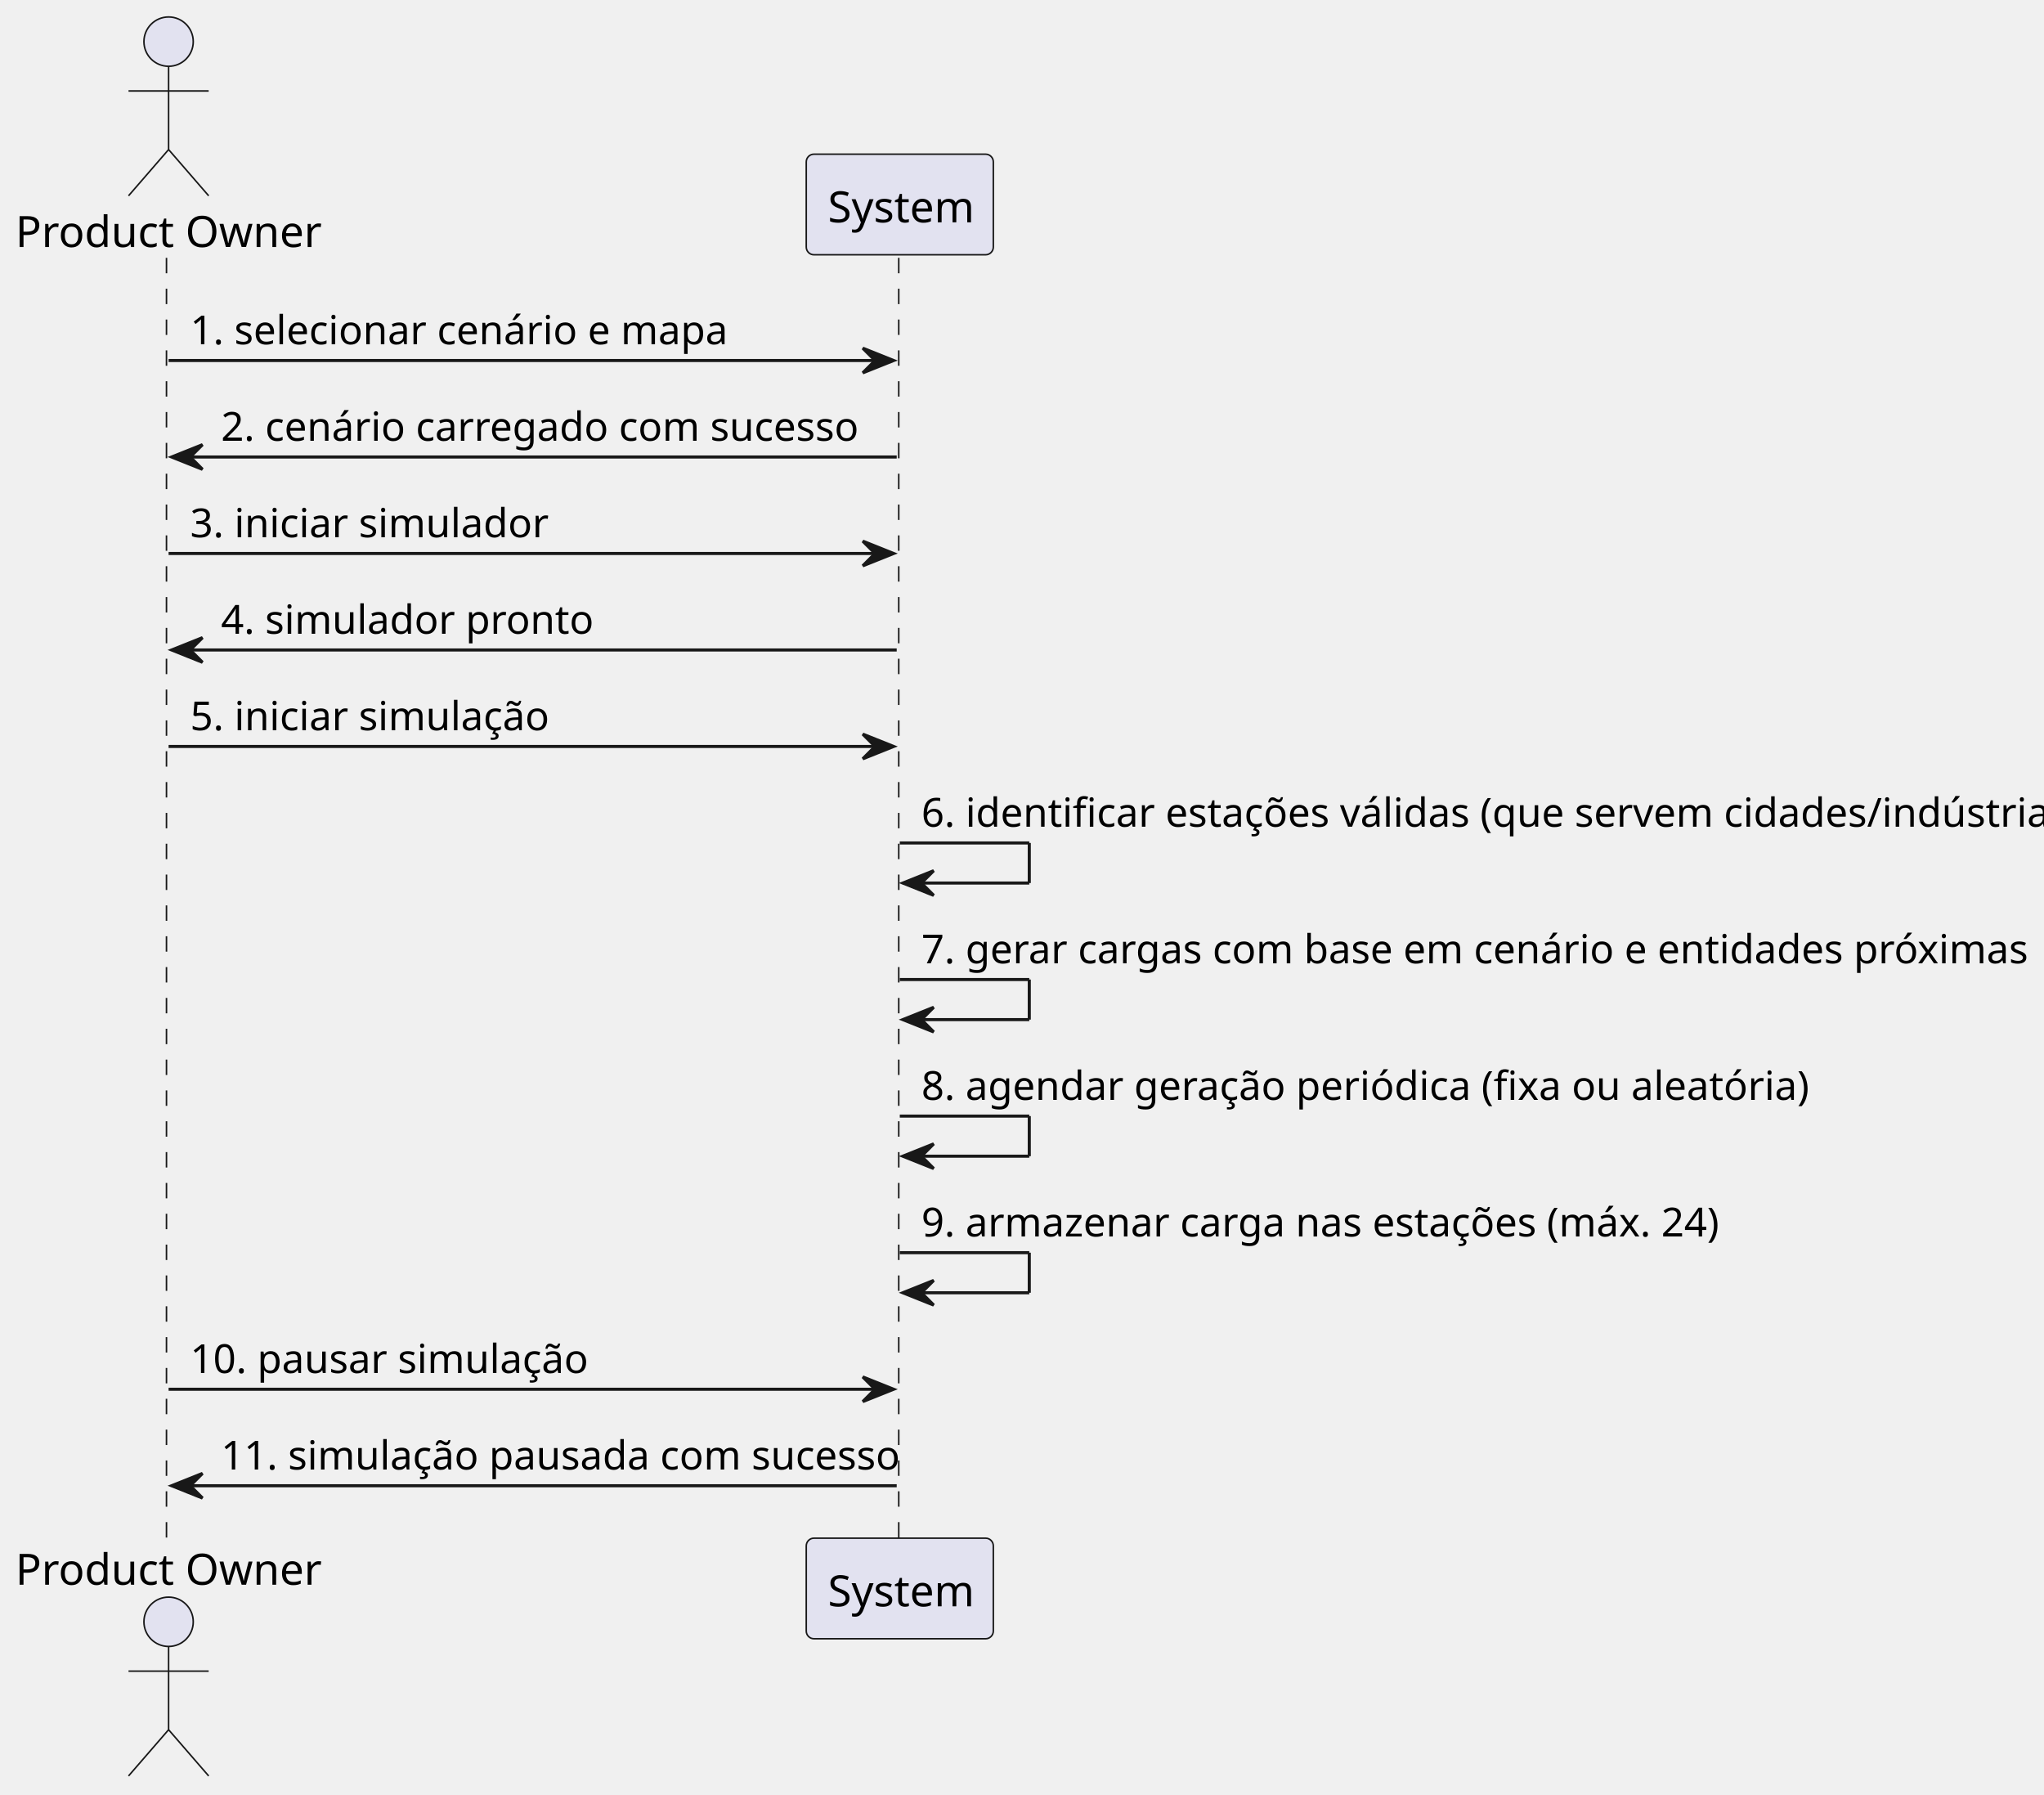
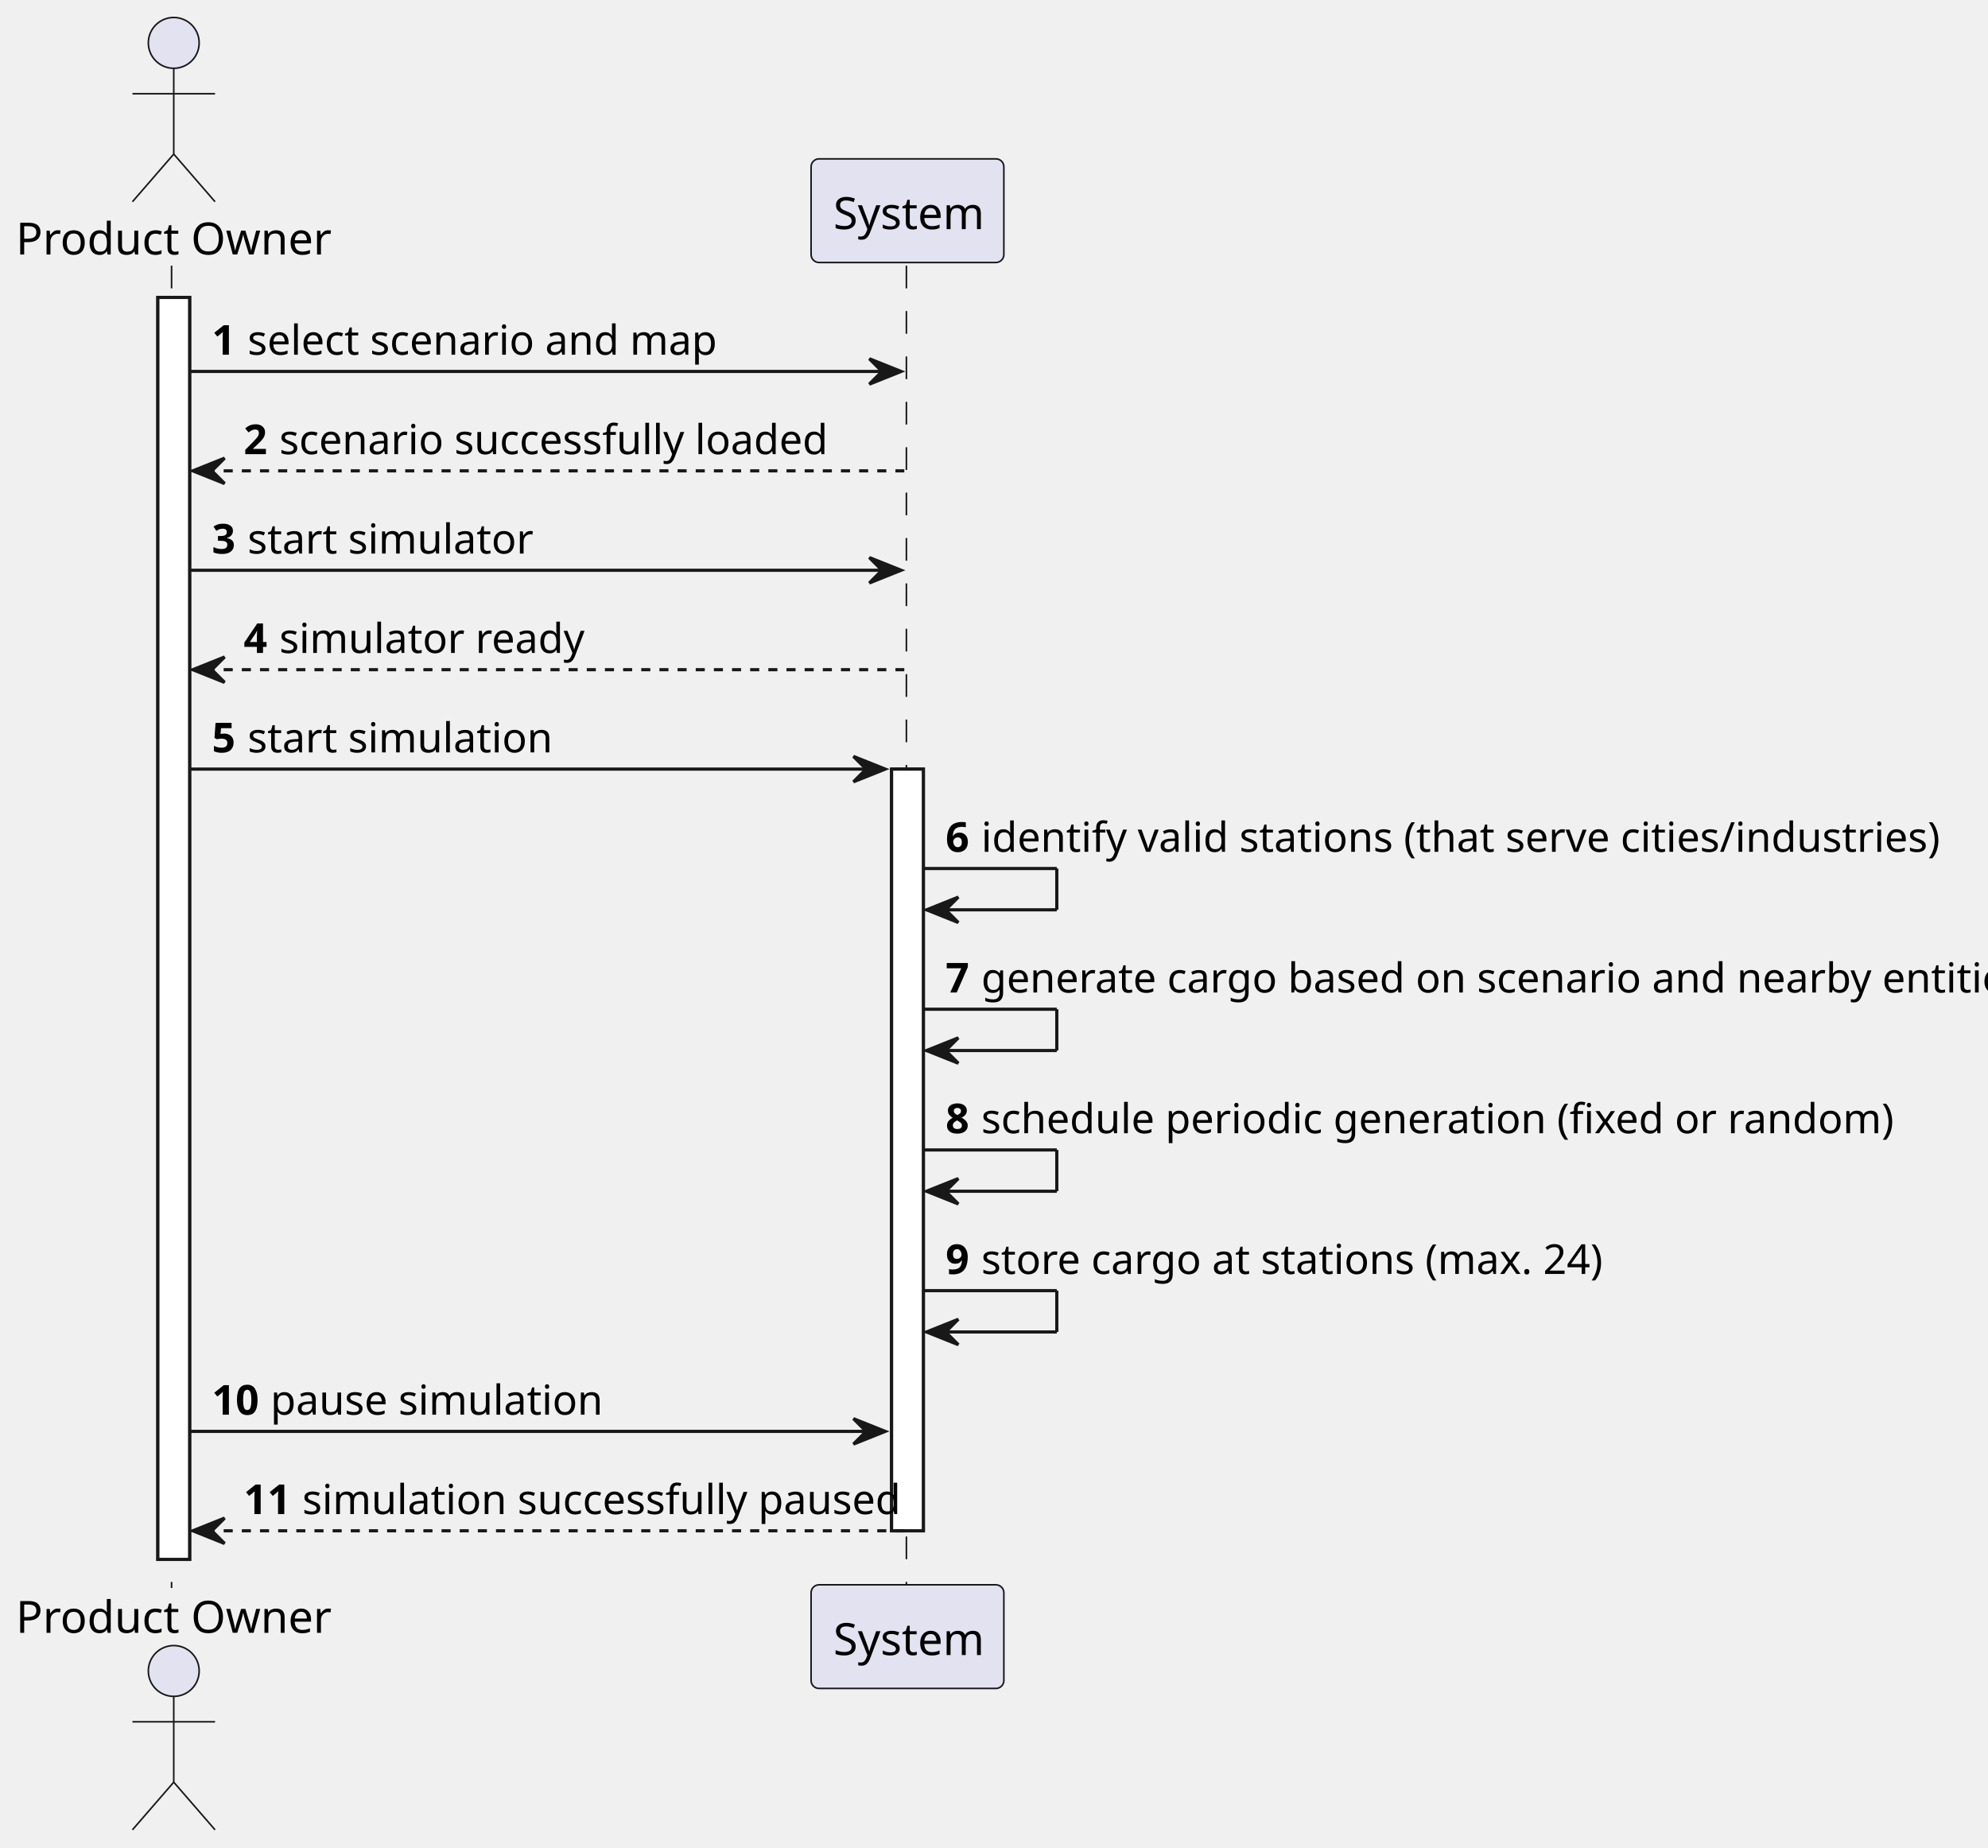
- <svg xmlns="http://www.w3.org/2000/svg" contentStyleType="text/css" height="582px" preserveAspectRatio="none" style="width:663px;height:582px;background:#FFFFFF;" version="1.1" viewBox="0 0 663 582" width="663px" zoomAndPan="magnify">
+ <svg xmlns="http://www.w3.org/2000/svg" contentStyleType="text/css" height="407.4px" preserveAspectRatio="none" style="width:438px;height:407px;background:#FFFFFF;" version="1.1" viewBox="0 0 438 407" width="438.2px" zoomAndPan="magnify">
  <defs />
  <g>
-     <line style="stroke:#181818;stroke-width:0.5;stroke-dasharray:5.0,5.0;" x1="54" x2="54" y1="83.621" y2="499.822" />
-     <line style="stroke:#181818;stroke-width:0.5;stroke-dasharray:5.0,5.0;" x1="291.522" x2="291.522" y1="83.621" y2="499.822" />
-     <text fill="#000000" font-family="sans-serif" font-size="14" lengthAdjust="spacing" textLength="93.372" x="5" y="80.107">Product Owner</text>
-     <ellipse cx="54.686" cy="13.5" fill="#E2E2F0" rx="8" ry="8" style="stroke:#181818;stroke-width:0.5;" />
-     <path d="M54.686,21.5 L54.686,48.5 M41.686,29.5 L67.686,29.5 M54.686,48.5 L41.686,63.5 M54.686,48.5 L67.686,63.5 " fill="none" style="stroke:#181818;stroke-width:0.5;" />
-     <text fill="#000000" font-family="sans-serif" font-size="14" lengthAdjust="spacing" textLength="93.372" x="5" y="513.93">Product Owner</text>
-     <ellipse cx="54.686" cy="525.943" fill="#E2E2F0" rx="8" ry="8" style="stroke:#181818;stroke-width:0.5;" />
-     <path d="M54.686,533.943 L54.686,560.943 M41.686,541.943 L67.686,541.943 M54.686,560.943 L41.686,575.943 M54.686,560.943 L67.686,575.943 " fill="none" style="stroke:#181818;stroke-width:0.5;" />
-     <rect fill="#E2E2F0" height="32.621" rx="2.5" ry="2.5" style="stroke:#181818;stroke-width:0.5;" width="60.676" x="261.522" y="50" />
-     <text fill="#000000" font-family="sans-serif" font-size="14" lengthAdjust="spacing" textLength="46.676" x="268.522" y="72.107">System</text>
-     <rect fill="#E2E2F0" height="32.621" rx="2.5" ry="2.5" style="stroke:#181818;stroke-width:0.5;" width="60.676" x="261.522" y="498.822" />
-     <text fill="#000000" font-family="sans-serif" font-size="14" lengthAdjust="spacing" textLength="46.676" x="268.522" y="520.93">System</text>
-     <polygon fill="#181818" points="279.859,112.912,289.859,116.912,279.859,120.912,283.859,116.912" style="stroke:#181818;stroke-width:1.0;" />
-     <line style="stroke:#181818;stroke-width:1.0;" x1="54.686" x2="285.859" y1="116.912" y2="116.912" />
-     <text fill="#000000" font-family="sans-serif" font-size="13" lengthAdjust="spacing" textLength="166.931" x="61.686" y="111.649">1. selecionar cenário e mapa</text>
-     <polygon fill="#181818" points="65.686,144.203,55.686,148.203,65.686,152.203,61.686,148.203" style="stroke:#181818;stroke-width:1.0;" />
-     <line style="stroke:#181818;stroke-width:1.0;" x1="59.686" x2="290.859" y1="148.203" y2="148.203" />
-     <text fill="#000000" font-family="sans-serif" font-size="13" lengthAdjust="spacing" textLength="198.713" x="71.686" y="142.94">2. cenário carregado com sucesso</text>
-     <polygon fill="#181818" points="279.859,175.494,289.859,179.494,279.859,183.494,283.859,179.494" style="stroke:#181818;stroke-width:1.0;" />
-     <line style="stroke:#181818;stroke-width:1.0;" x1="54.686" x2="285.859" y1="179.494" y2="179.494" />
-     <text fill="#000000" font-family="sans-serif" font-size="13" lengthAdjust="spacing" textLength="108.374" x="61.686" y="174.231">3. iniciar simulador</text>
-     <polygon fill="#181818" points="65.686,206.785,55.686,210.785,65.686,214.785,61.686,210.785" style="stroke:#181818;stroke-width:1.0;" />
-     <line style="stroke:#181818;stroke-width:1.0;" x1="59.686" x2="290.859" y1="210.785" y2="210.785" />
-     <text fill="#000000" font-family="sans-serif" font-size="13" lengthAdjust="spacing" textLength="111.281" x="71.686" y="205.523">4. simulador pronto</text>
-     <polygon fill="#181818" points="279.859,238.076,289.859,242.076,279.859,246.076,283.859,242.076" style="stroke:#181818;stroke-width:1.0;" />
-     <line style="stroke:#181818;stroke-width:1.0;" x1="54.686" x2="285.859" y1="242.076" y2="242.076" />
-     <text fill="#000000" font-family="sans-serif" font-size="13" lengthAdjust="spacing" textLength="110.544" x="61.686" y="236.814">5. iniciar simulação</text>
-     <line style="stroke:#181818;stroke-width:1.0;" x1="291.859" x2="333.859" y1="273.367" y2="273.367" />
-     <line style="stroke:#181818;stroke-width:1.0;" x1="333.859" x2="333.859" y1="273.367" y2="286.367" />
-     <line style="stroke:#181818;stroke-width:1.0;" x1="292.859" x2="333.859" y1="286.367" y2="286.367" />
-     <polygon fill="#181818" points="302.859,282.367,292.859,286.367,302.859,290.367,298.859,286.367" style="stroke:#181818;stroke-width:1.0;" />
-     <text fill="#000000" font-family="sans-serif" font-size="13" lengthAdjust="spacing" textLength="357.671" x="298.859" y="268.104">6. identificar estações válidas (que servem cidades/indústrias)</text>
-     <line style="stroke:#181818;stroke-width:1.0;" x1="291.859" x2="333.859" y1="317.658" y2="317.658" />
-     <line style="stroke:#181818;stroke-width:1.0;" x1="333.859" x2="333.859" y1="317.658" y2="330.658" />
-     <line style="stroke:#181818;stroke-width:1.0;" x1="292.859" x2="333.859" y1="330.658" y2="330.658" />
-     <polygon fill="#181818" points="302.859,326.658,292.859,330.658,302.859,334.658,298.859,330.658" style="stroke:#181818;stroke-width:1.0;" />
-     <text fill="#000000" font-family="sans-serif" font-size="13" lengthAdjust="spacing" textLength="342.507" x="298.859" y="312.396">7. gerar cargas com base em cenário e entidades próximas</text>
-     <line style="stroke:#181818;stroke-width:1.0;" x1="291.859" x2="333.859" y1="361.949" y2="361.949" />
-     <line style="stroke:#181818;stroke-width:1.0;" x1="333.859" x2="333.859" y1="361.949" y2="374.949" />
-     <line style="stroke:#181818;stroke-width:1.0;" x1="292.859" x2="333.859" y1="374.949" y2="374.949" />
-     <polygon fill="#181818" points="302.859,370.949,292.859,374.949,302.859,378.949,298.859,374.949" style="stroke:#181818;stroke-width:1.0;" />
-     <text fill="#000000" font-family="sans-serif" font-size="13" lengthAdjust="spacing" textLength="273.171" x="298.859" y="356.687">8. agendar geração periódica (fixa ou aleatória)</text>
-     <line style="stroke:#181818;stroke-width:1.0;" x1="291.859" x2="333.859" y1="406.24" y2="406.24" />
-     <line style="stroke:#181818;stroke-width:1.0;" x1="333.859" x2="333.859" y1="406.24" y2="419.24" />
-     <line style="stroke:#181818;stroke-width:1.0;" x1="292.859" x2="333.859" y1="419.24" y2="419.24" />
-     <polygon fill="#181818" points="302.859,415.24,292.859,419.24,302.859,423.24,298.859,419.24" style="stroke:#181818;stroke-width:1.0;" />
-     <text fill="#000000" font-family="sans-serif" font-size="13" lengthAdjust="spacing" textLength="251.45" x="298.859" y="400.978">9. armazenar carga nas estações (máx. 24)</text>
-     <polygon fill="#181818" points="279.859,446.531,289.859,450.531,279.859,454.531,283.859,450.531" style="stroke:#181818;stroke-width:1.0;" />
-     <line style="stroke:#181818;stroke-width:1.0;" x1="54.686" x2="285.859" y1="450.531" y2="450.531" />
-     <text fill="#000000" font-family="sans-serif" font-size="13" lengthAdjust="spacing" textLength="123.57" x="61.686" y="445.269">10. pausar simulação</text>
-     <polygon fill="#181818" points="65.686,477.822,55.686,481.822,65.686,485.822,61.686,481.822" style="stroke:#181818;stroke-width:1.0;" />
-     <line style="stroke:#181818;stroke-width:1.0;" x1="59.686" x2="290.859" y1="481.822" y2="481.822" />
-     <text fill="#000000" font-family="sans-serif" font-size="13" lengthAdjust="spacing" textLength="213.173" x="71.686" y="476.56">11. simulação pausada com sucesso</text>
+     <rect fill="#FFFFFF" height="278.041" style="stroke:#181818;stroke-width:0.7;" width="7" x="34.78" y="65.535" />
+     <rect fill="#FFFFFF" height="167.822" style="stroke:#181818;stroke-width:0.7;" width="7" x="196.436" y="169.453" />
+     <line style="stroke:#181818;stroke-width:0.35;stroke-dasharray:5.0,5.0;" x1="37.8" x2="37.8" y1="58.535" y2="349.876" />
+     <line style="stroke:#181818;stroke-width:0.35;stroke-dasharray:5.0,5.0;" x1="199.7" x2="199.7" y1="58.535" y2="349.876" />
+     <text fill="#000000" font-family="sans-serif" font-size="9.8" lengthAdjust="spacing" textLength="65.36" x="3.5" y="56.075">Product Owner</text>
+     <ellipse cx="38.28" cy="9.45" fill="#E2E2F0" rx="5.6" ry="5.6" style="stroke:#181818;stroke-width:0.35;" />
+     <path d="M38.28,15.05 L38.28,33.95 M29.18,20.65 L47.38,20.65 M38.28,33.95 L29.18,44.45 M38.28,33.95 L47.38,44.45 " fill="none" style="stroke:#181818;stroke-width:0.35;" />
+     <text fill="#000000" font-family="sans-serif" font-size="9.8" lengthAdjust="spacing" textLength="65.36" x="3.5" y="359.751">Product Owner</text>
+     <ellipse cx="38.28" cy="368.16" fill="#E2E2F0" rx="5.6" ry="5.6" style="stroke:#181818;stroke-width:0.35;" />
+     <path d="M38.28,373.76 L38.28,392.66 M29.18,379.36 L47.38,379.36 M38.28,392.66 L29.18,403.16 M38.28,392.66 L47.38,403.16 " fill="none" style="stroke:#181818;stroke-width:0.35;" />
+     <rect fill="#E2E2F0" height="22.835" rx="1.75" ry="1.75" style="stroke:#181818;stroke-width:0.35;" width="42.473" x="178.7" y="35" />
+     <text fill="#000000" font-family="sans-serif" font-size="9.8" lengthAdjust="spacing" textLength="32.673" x="183.6" y="50.475">System</text>
+     <rect fill="#E2E2F0" height="22.835" rx="1.75" ry="1.75" style="stroke:#181818;stroke-width:0.35;" width="42.473" x="178.7" y="349.176" />
+     <text fill="#000000" font-family="sans-serif" font-size="9.8" lengthAdjust="spacing" textLength="32.673" x="183.6" y="364.651">System</text>
+     <rect fill="#FFFFFF" height="278.041" style="stroke:#181818;stroke-width:0.7;" width="7" x="34.78" y="65.535" />
+     <rect fill="#FFFFFF" height="167.822" style="stroke:#181818;stroke-width:0.7;" width="7" x="196.436" y="169.453" />
+     <polygon fill="#181818" points="191.536,79.038,198.536,81.838,191.536,84.638,194.336,81.838" style="stroke:#181818;stroke-width:0.7;" />
+     <line style="stroke:#181818;stroke-width:0.7;" x1="41.78" x2="195.736" y1="81.838" y2="81.838" />
+     <text fill="#000000" font-family="sans-serif" font-size="9.1" font-weight="bold" lengthAdjust="spacing" textLength="5.061" x="46.68" y="78.155">1</text>
+     <text fill="#000000" font-family="sans-serif" font-size="9.1" lengthAdjust="spacing" textLength="98.638" x="54.541" y="78.155">select scenario and map</text>
+     <polygon fill="#181818" points="49.48,100.942,42.48,103.742,49.48,106.542,46.68,103.742" style="stroke:#181818;stroke-width:0.7;" />
+     <line style="stroke:#181818;stroke-width:0.7;stroke-dasharray:2.0,2.0;" x1="45.28" x2="199.236" y1="103.742" y2="103.742" />
+     <text fill="#000000" font-family="sans-serif" font-size="9.1" font-weight="bold" lengthAdjust="spacing" textLength="5.061" x="53.68" y="100.058">2</text>
+     <text fill="#000000" font-family="sans-serif" font-size="9.1" lengthAdjust="spacing" textLength="115.834" x="61.541" y="100.058">scenario successfully loaded</text>
+     <polygon fill="#181818" points="191.536,122.846,198.536,125.646,191.536,128.446,194.336,125.646" style="stroke:#181818;stroke-width:0.7;" />
+     <line style="stroke:#181818;stroke-width:0.7;" x1="41.78" x2="195.736" y1="125.646" y2="125.646" />
+     <text fill="#000000" font-family="sans-serif" font-size="9.1" font-weight="bold" lengthAdjust="spacing" textLength="5.061" x="46.68" y="121.962">3</text>
+     <text fill="#000000" font-family="sans-serif" font-size="9.1" lengthAdjust="spacing" textLength="57.142" x="54.541" y="121.962">start simulator</text>
+     <polygon fill="#181818" points="49.48,144.75,42.48,147.55,49.48,150.35,46.68,147.55" style="stroke:#181818;stroke-width:0.7;" />
+     <line style="stroke:#181818;stroke-width:0.7;stroke-dasharray:2.0,2.0;" x1="45.28" x2="199.236" y1="147.55" y2="147.55" />
+     <text fill="#000000" font-family="sans-serif" font-size="9.1" font-weight="bold" lengthAdjust="spacing" textLength="5.061" x="53.68" y="143.866">4</text>
+     <text fill="#000000" font-family="sans-serif" font-size="9.1" lengthAdjust="spacing" textLength="62.207" x="61.541" y="143.866">simulator ready</text>
+     <polygon fill="#181818" points="188.036,166.653,195.036,169.453,188.036,172.253,190.836,169.453" style="stroke:#181818;stroke-width:0.7;" />
+     <line style="stroke:#181818;stroke-width:0.7;" x1="41.78" x2="192.236" y1="169.453" y2="169.453" />
+     <text fill="#000000" font-family="sans-serif" font-size="9.1" font-weight="bold" lengthAdjust="spacing" textLength="5.061" x="46.68" y="165.769">5</text>
+     <text fill="#000000" font-family="sans-serif" font-size="9.1" lengthAdjust="spacing" textLength="61.194" x="54.541" y="165.769">start simulation</text>
+     <line style="stroke:#181818;stroke-width:0.7;" x1="203.436" x2="232.836" y1="191.357" y2="191.357" />
+     <line style="stroke:#181818;stroke-width:0.7;" x1="232.836" x2="232.836" y1="191.357" y2="200.457" />
+     <line style="stroke:#181818;stroke-width:0.7;" x1="204.136" x2="232.836" y1="200.457" y2="200.457" />
+     <polygon fill="#181818" points="211.136,197.657,204.136,200.457,211.136,203.257,208.336,200.457" style="stroke:#181818;stroke-width:0.7;" />
+     <text fill="#000000" font-family="sans-serif" font-size="9.1" font-weight="bold" lengthAdjust="spacing" textLength="5.061" x="208.336" y="187.673">6</text>
+     <text fill="#000000" font-family="sans-serif" font-size="9.1" lengthAdjust="spacing" textLength="197.25" x="216.197" y="187.673">identify valid stations (that serve cities/industries)</text>
+     <line style="stroke:#181818;stroke-width:0.7;" x1="203.436" x2="232.836" y1="222.361" y2="222.361" />
+     <line style="stroke:#181818;stroke-width:0.7;" x1="232.836" x2="232.836" y1="222.361" y2="231.461" />
+     <line style="stroke:#181818;stroke-width:0.7;" x1="204.136" x2="232.836" y1="231.461" y2="231.461" />
+     <polygon fill="#181818" points="211.136,228.661,204.136,231.461,211.136,234.261,208.336,231.461" style="stroke:#181818;stroke-width:0.7;" />
+     <text fill="#000000" font-family="sans-serif" font-size="9.1" font-weight="bold" lengthAdjust="spacing" textLength="5.061" x="208.336" y="218.677">7</text>
+     <text fill="#000000" font-family="sans-serif" font-size="9.1" lengthAdjust="spacing" textLength="217.538" x="216.197" y="218.677">generate cargo based on scenario and nearby entities</text>
+     <line style="stroke:#181818;stroke-width:0.7;" x1="203.436" x2="232.836" y1="253.364" y2="253.364" />
+     <line style="stroke:#181818;stroke-width:0.7;" x1="232.836" x2="232.836" y1="253.364" y2="262.464" />
+     <line style="stroke:#181818;stroke-width:0.7;" x1="204.136" x2="232.836" y1="262.464" y2="262.464" />
+     <polygon fill="#181818" points="211.136,259.664,204.136,262.464,211.136,265.264,208.336,262.464" style="stroke:#181818;stroke-width:0.7;" />
+     <text fill="#000000" font-family="sans-serif" font-size="9.1" font-weight="bold" lengthAdjust="spacing" textLength="5.061" x="208.336" y="249.681">8</text>
+     <text fill="#000000" font-family="sans-serif" font-size="9.1" lengthAdjust="spacing" textLength="188.172" x="216.197" y="249.681">schedule periodic generation (fixed or random)</text>
+     <line style="stroke:#181818;stroke-width:0.7;" x1="203.436" x2="232.836" y1="284.368" y2="284.368" />
+     <line style="stroke:#181818;stroke-width:0.7;" x1="232.836" x2="232.836" y1="284.368" y2="293.468" />
+     <line style="stroke:#181818;stroke-width:0.7;" x1="204.136" x2="232.836" y1="293.468" y2="293.468" />
+     <polygon fill="#181818" points="211.136,290.668,204.136,293.468,211.136,296.268,208.336,293.468" style="stroke:#181818;stroke-width:0.7;" />
+     <text fill="#000000" font-family="sans-serif" font-size="9.1" font-weight="bold" lengthAdjust="spacing" textLength="5.061" x="208.336" y="280.684">9</text>
+     <text fill="#000000" font-family="sans-serif" font-size="9.1" lengthAdjust="spacing" textLength="130.488" x="216.197" y="280.684">store cargo at stations (max. 24)</text>
+     <polygon fill="#181818" points="188.036,312.572,195.036,315.372,188.036,318.172,190.836,315.372" style="stroke:#181818;stroke-width:0.7;" />
+     <line style="stroke:#181818;stroke-width:0.7;" x1="41.78" x2="192.236" y1="315.372" y2="315.372" />
+     <text fill="#000000" font-family="sans-serif" font-size="9.1" font-weight="bold" lengthAdjust="spacing" textLength="10.122" x="46.68" y="311.688">10</text>
+     <text fill="#000000" font-family="sans-serif" font-size="9.1" lengthAdjust="spacing" textLength="68.29" x="59.602" y="311.688">pause simulation</text>
+     <polygon fill="#181818" points="49.48,334.476,42.48,337.276,49.48,340.076,46.68,337.276" style="stroke:#181818;stroke-width:0.7;" />
+     <line style="stroke:#181818;stroke-width:0.7;stroke-dasharray:2.0,2.0;" x1="45.28" x2="199.236" y1="337.276" y2="337.276" />
+     <text fill="#000000" font-family="sans-serif" font-size="9.1" font-weight="bold" lengthAdjust="spacing" textLength="10.122" x="53.68" y="333.592">11</text>
+     <text fill="#000000" font-family="sans-serif" font-size="9.1" lengthAdjust="spacing" textLength="124.934" x="66.602" y="333.592">simulation successfully paused</text>
  </g>
</svg>
